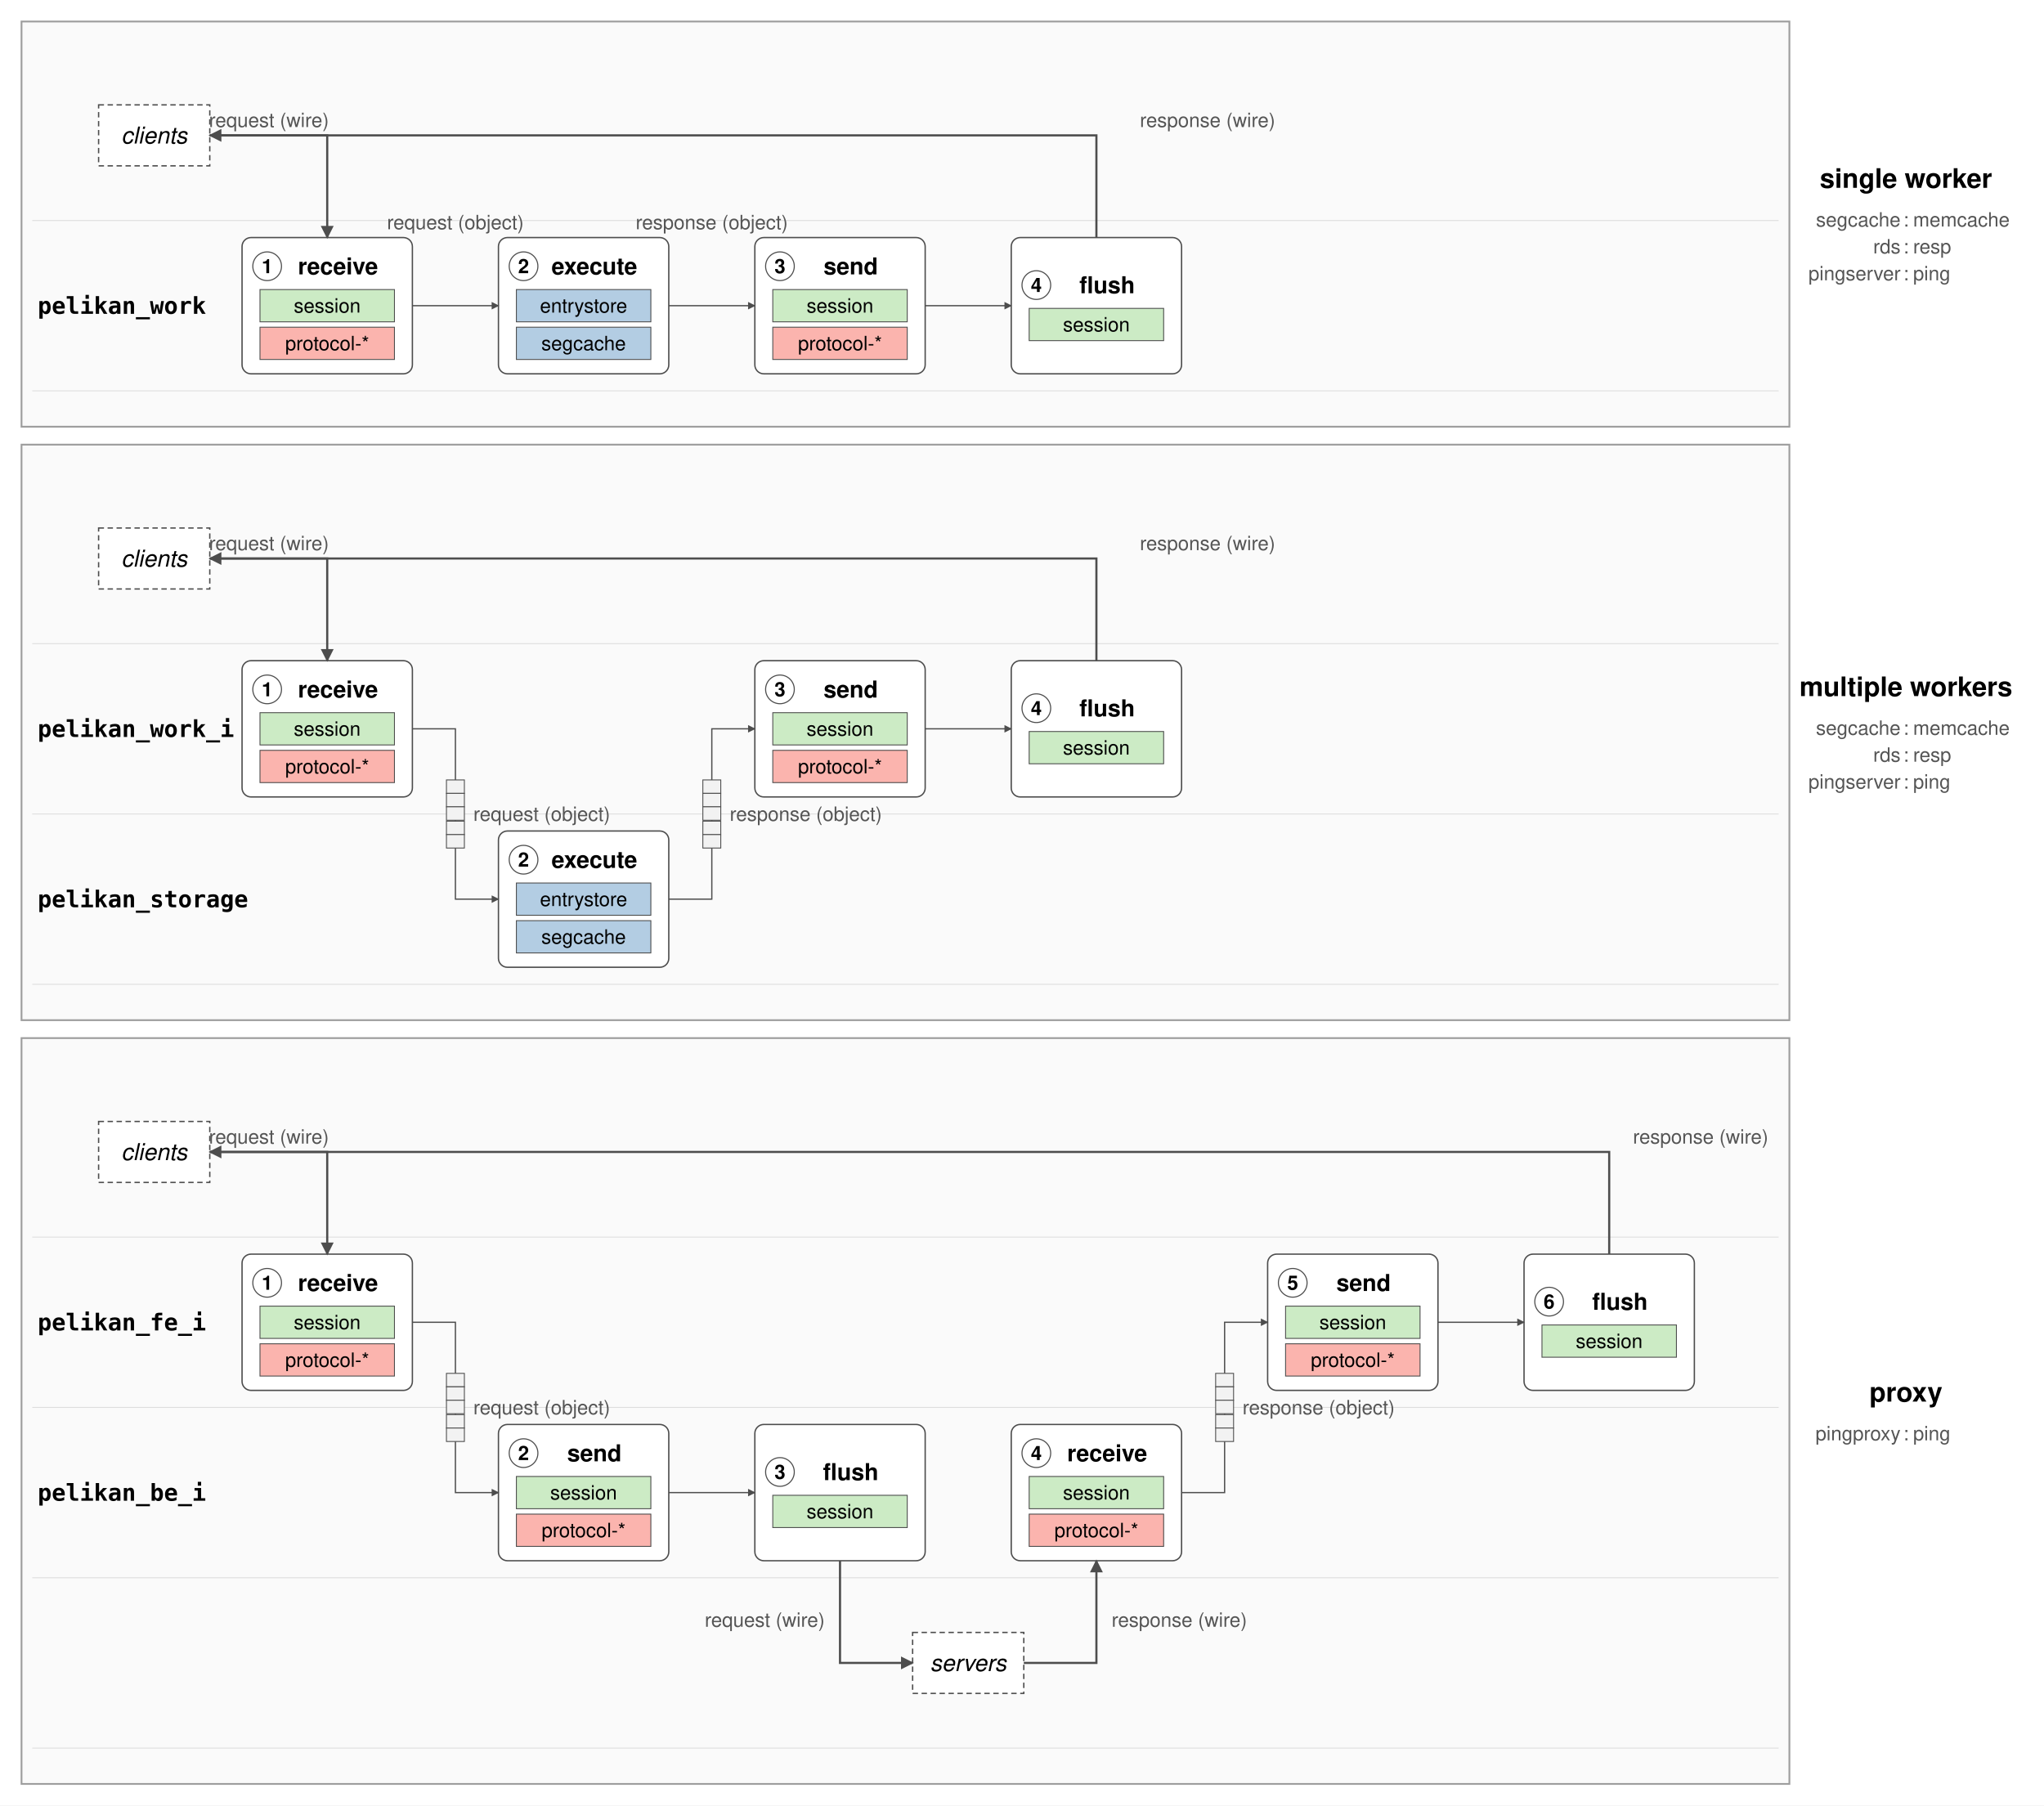
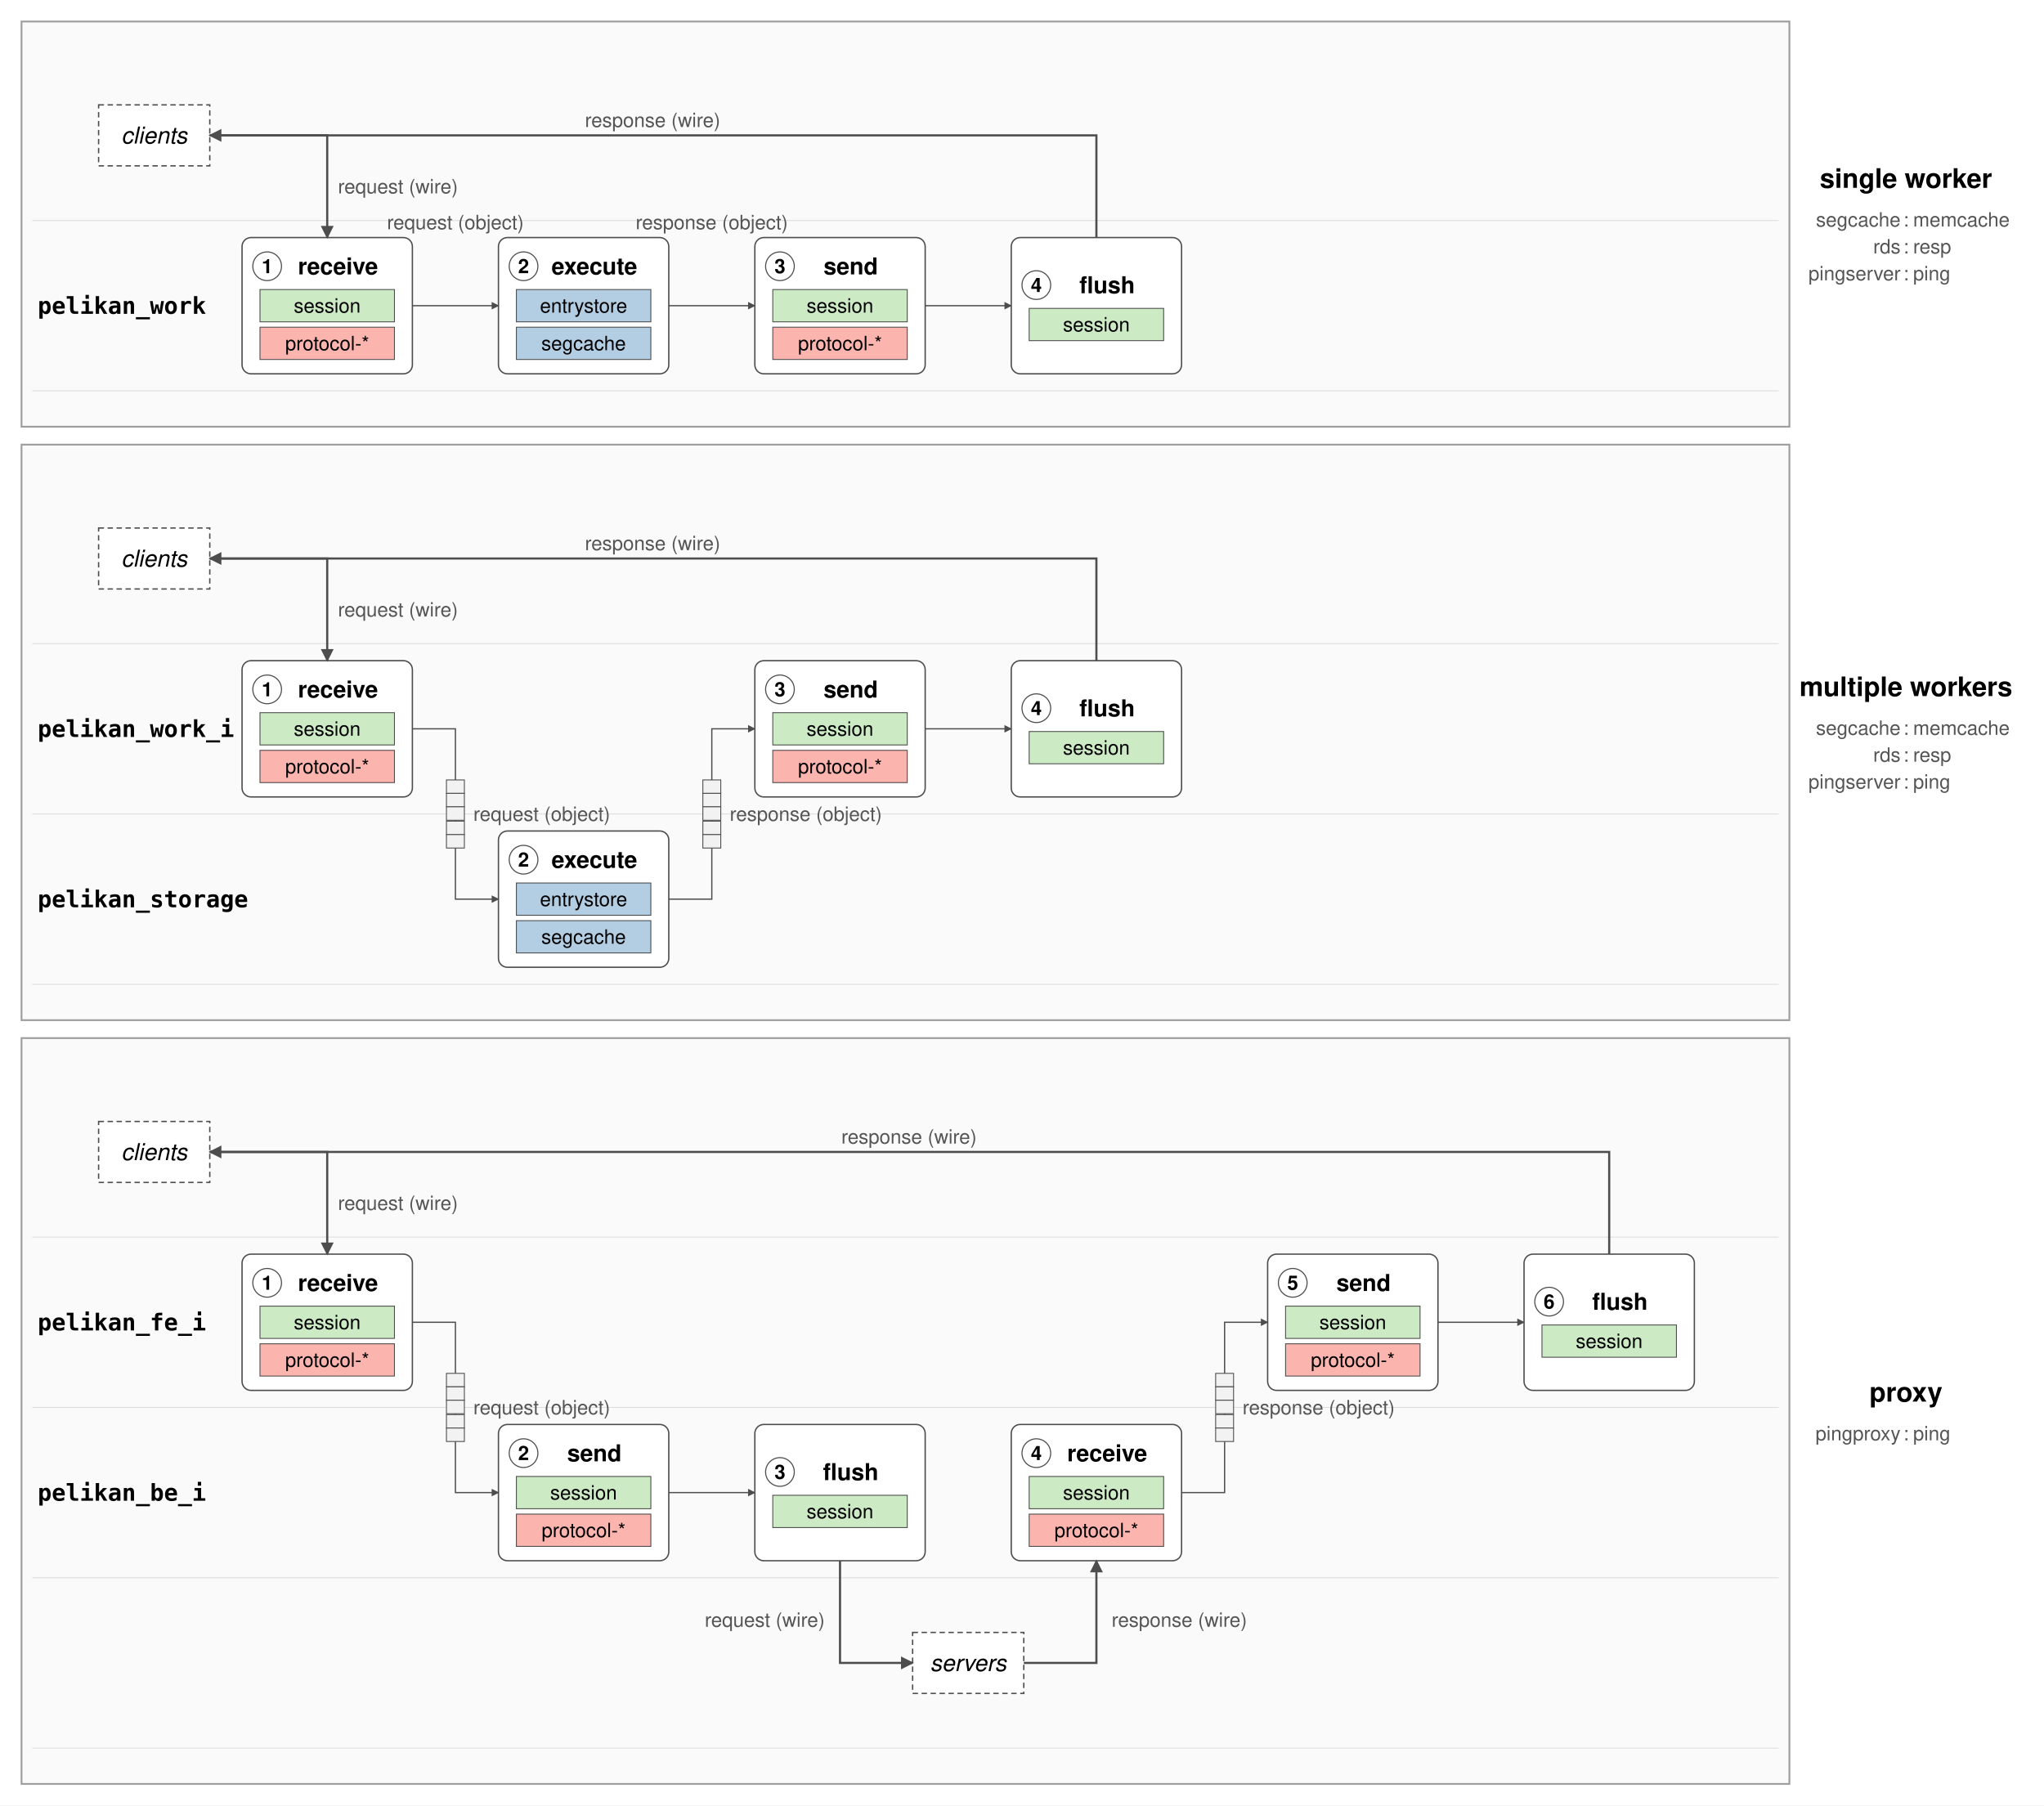
<svg xmlns="http://www.w3.org/2000/svg" width="2280" height="2014" viewBox="0 0 2280 2014">
  <rect width="100%" height="100%" fill="white" />
  <defs>
    <marker id="a" viewBox="0 0 10 10" refX="9" refY="5" markerWidth="6" markerHeight="6" orient="auto-start-reverse">
      <path d="M 0 0 L 10 5 L 0 10 z" fill="#4D4D4D" />
    </marker>
  </defs>
  <rect x="24" y="24" width="1972" height="452" fill="#FAFAFA" stroke="#9E9E9E" stroke-width="2" rx="0" />
  <text x="2126" y="199" dy="0.35em" font-family="Helvetica, Arial, sans-serif" font-size="30" font-weight="bold" fill="#000" text-anchor="middle">single worker</text>
  <text x="2120" y="245" dy="0.35em" font-family="Helvetica, Arial, sans-serif" font-size="22" font-weight="normal" fill="#555" text-anchor="end">segcache</text>
  <text x="2126" y="245" dy="0.35em" font-family="Helvetica, Arial, sans-serif" font-size="22" font-weight="normal" fill="#555" text-anchor="middle">:</text>
  <text x="2134" y="245" dy="0.35em" font-family="Helvetica, Arial, sans-serif" font-size="22" font-weight="normal" fill="#555" text-anchor="start">memcache</text>
  <text x="2120" y="275" dy="0.35em" font-family="Helvetica, Arial, sans-serif" font-size="22" font-weight="normal" fill="#555" text-anchor="end">rds</text>
  <text x="2126" y="275" dy="0.35em" font-family="Helvetica, Arial, sans-serif" font-size="22" font-weight="normal" fill="#555" text-anchor="middle">:</text>
  <text x="2134" y="275" dy="0.35em" font-family="Helvetica, Arial, sans-serif" font-size="22" font-weight="normal" fill="#555" text-anchor="start">resp</text>
  <text x="2120" y="305" dy="0.35em" font-family="Helvetica, Arial, sans-serif" font-size="22" font-weight="normal" fill="#555" text-anchor="end">pingserver</text>
  <text x="2126" y="305" dy="0.35em" font-family="Helvetica, Arial, sans-serif" font-size="22" font-weight="normal" fill="#555" text-anchor="middle">:</text>
  <text x="2134" y="305" dy="0.35em" font-family="Helvetica, Arial, sans-serif" font-size="22" font-weight="normal" fill="#555" text-anchor="start">ping</text>
  <line x1="36" y1="246" x2="1984" y2="246" stroke="#DDDDDD" stroke-width="1" />
  <text x="42" y="341" dy="0.35em" font-family="SFMono-Regular, Menlo, Consolas, monospace" font-size="26" font-weight="bold" fill="#000" text-anchor="start">pelikan_work</text>
  <line x1="36" y1="436" x2="1984" y2="436" stroke="#DDDDDD" stroke-width="1" />
  <rect x="110" y="117" width="124" height="68" fill="#FFFFFF" stroke="#4D4D4D" stroke-width="1.5" rx="0" stroke-dasharray="6,4" />
  <text x="172" y="151" dy="0.35em" font-family="Helvetica, Arial, sans-serif" font-size="26" font-weight="normal" fill="#000" font-style="italic" text-anchor="middle">clients</text>
  <rect x="270" y="265" width="190" height="152" fill="#FFFFFF" stroke="#4D4D4D" stroke-width="1.5" rx="10" />
  <circle cx="298" cy="297" r="16" fill="none" stroke="#4D4D4D" stroke-width="1.2" />
  <text x="298" y="297" dy="0.35em" font-family="Helvetica, Arial, sans-serif" font-size="22" font-weight="bold" fill="#000" text-anchor="middle">1</text>
  <text x="377" y="297" dy="0.35em" font-family="Helvetica, Arial, sans-serif" font-size="26" font-weight="bold" fill="#000" text-anchor="middle">receive</text>
  <rect x="290" y="323" width="150" height="36" fill="#CCEBC5" stroke="#4D4D4D" stroke-width="1" rx="0" />
  <text x="365" y="341" dy="0.35em" font-family="Helvetica, Arial, sans-serif" font-size="22" font-weight="normal" fill="#000" text-anchor="middle">session</text>
  <rect x="290" y="365" width="150" height="36" fill="#FBB4AE" stroke="#4D4D4D" stroke-width="1" rx="0" />
  <text x="365" y="383" dy="0.35em" font-family="Helvetica, Arial, sans-serif" font-size="22" font-weight="normal" fill="#000" text-anchor="middle">protocol-*</text>
  <rect x="556" y="265" width="190" height="152" fill="#FFFFFF" stroke="#4D4D4D" stroke-width="1.5" rx="10" />
  <circle cx="584" cy="297" r="16" fill="none" stroke="#4D4D4D" stroke-width="1.2" />
  <text x="584" y="297" dy="0.35em" font-family="Helvetica, Arial, sans-serif" font-size="22" font-weight="bold" fill="#000" text-anchor="middle">2</text>
  <text x="663" y="297" dy="0.35em" font-family="Helvetica, Arial, sans-serif" font-size="26" font-weight="bold" fill="#000" text-anchor="middle">execute</text>
  <rect x="576" y="323" width="150" height="36" fill="#B3CDE3" stroke="#4D4D4D" stroke-width="1" rx="0" />
  <text x="651" y="341" dy="0.35em" font-family="Helvetica, Arial, sans-serif" font-size="22" font-weight="normal" fill="#000" text-anchor="middle">entrystore</text>
  <rect x="576" y="365" width="150" height="36" fill="#B3CDE3" stroke="#4D4D4D" stroke-width="1" rx="0" />
  <text x="651" y="383" dy="0.35em" font-family="Helvetica, Arial, sans-serif" font-size="22" font-weight="normal" fill="#000" text-anchor="middle">segcache</text>
  <rect x="842" y="265" width="190" height="152" fill="#FFFFFF" stroke="#4D4D4D" stroke-width="1.5" rx="10" />
  <circle cx="870" cy="297" r="16" fill="none" stroke="#4D4D4D" stroke-width="1.2" />
  <text x="870" y="297" dy="0.35em" font-family="Helvetica, Arial, sans-serif" font-size="22" font-weight="bold" fill="#000" text-anchor="middle">3</text>
  <text x="949" y="297" dy="0.35em" font-family="Helvetica, Arial, sans-serif" font-size="26" font-weight="bold" fill="#000" text-anchor="middle">send</text>
  <rect x="862" y="323" width="150" height="36" fill="#CCEBC5" stroke="#4D4D4D" stroke-width="1" rx="0" />
  <text x="937" y="341" dy="0.35em" font-family="Helvetica, Arial, sans-serif" font-size="22" font-weight="normal" fill="#000" text-anchor="middle">session</text>
  <rect x="862" y="365" width="150" height="36" fill="#FBB4AE" stroke="#4D4D4D" stroke-width="1" rx="0" />
  <text x="937" y="383" dy="0.35em" font-family="Helvetica, Arial, sans-serif" font-size="22" font-weight="normal" fill="#000" text-anchor="middle">protocol-*</text>
  <rect x="1128" y="265" width="190" height="152" fill="#FFFFFF" stroke="#4D4D4D" stroke-width="1.5" rx="10" />
  <circle cx="1156" cy="318" r="16" fill="none" stroke="#4D4D4D" stroke-width="1.2" />
  <text x="1156" y="318" dy="0.35em" font-family="Helvetica, Arial, sans-serif" font-size="22" font-weight="bold" fill="#000" text-anchor="middle">4</text>
  <text x="1235" y="318" dy="0.35em" font-family="Helvetica, Arial, sans-serif" font-size="26" font-weight="bold" fill="#000" text-anchor="middle">flush</text>
  <rect x="1148" y="344" width="150" height="36" fill="#CCEBC5" stroke="#4D4D4D" stroke-width="1" rx="0" />
  <text x="1223" y="362" dy="0.35em" font-family="Helvetica, Arial, sans-serif" font-size="22" font-weight="normal" fill="#000" text-anchor="middle">session</text>
  <path d="M 234 151 L 365 151 L 365 265" fill="none" stroke="#4D4D4D" stroke-width="2.4" marker-end="url(#a)" />
-   <text x="300" y="134" dy="0.35em" font-family="Helvetica, Arial, sans-serif" font-size="22" font-weight="normal" fill="#555" text-anchor="middle">request (wire)</text>
+   <text x="377" y="208" dy="0.35em" font-family="Helvetica, Arial, sans-serif" font-size="22" font-weight="normal" fill="#555" text-anchor="start">request (wire)</text>
  <path d="M 460 341 L 556 341" fill="none" stroke="#4D4D4D" stroke-width="1.4" marker-end="url(#a)" />
  <path d="M 746 341 L 842 341" fill="none" stroke="#4D4D4D" stroke-width="1.4" marker-end="url(#a)" />
  <path d="M 1032 341 L 1128 341" fill="none" stroke="#4D4D4D" stroke-width="1.4" marker-end="url(#a)" />
  <text x="508" y="248" dy="0.35em" font-family="Helvetica, Arial, sans-serif" font-size="22" font-weight="normal" fill="#555" text-anchor="middle">request (object)</text>
  <text x="794" y="248" dy="0.35em" font-family="Helvetica, Arial, sans-serif" font-size="22" font-weight="normal" fill="#555" text-anchor="middle">response (object)</text>
  <path d="M 1223 265 L 1223 151 L 234 151" fill="none" stroke="#4D4D4D" stroke-width="2.4" marker-end="url(#a)" />
-   <text x="1347" y="134" dy="0.35em" font-family="Helvetica, Arial, sans-serif" font-size="22" font-weight="normal" fill="#555" text-anchor="middle">response (wire)</text>
+   <text x="728" y="134" dy="0.35em" font-family="Helvetica, Arial, sans-serif" font-size="22" font-weight="normal" fill="#555" text-anchor="middle">response (wire)</text>
  <rect x="24" y="496" width="1972" height="642" fill="#FAFAFA" stroke="#9E9E9E" stroke-width="2" rx="0" />
  <text x="2126" y="766" dy="0.35em" font-family="Helvetica, Arial, sans-serif" font-size="30" font-weight="bold" fill="#000" text-anchor="middle">multiple workers</text>
  <text x="2120" y="812" dy="0.35em" font-family="Helvetica, Arial, sans-serif" font-size="22" font-weight="normal" fill="#555" text-anchor="end">segcache</text>
  <text x="2126" y="812" dy="0.35em" font-family="Helvetica, Arial, sans-serif" font-size="22" font-weight="normal" fill="#555" text-anchor="middle">:</text>
  <text x="2134" y="812" dy="0.35em" font-family="Helvetica, Arial, sans-serif" font-size="22" font-weight="normal" fill="#555" text-anchor="start">memcache</text>
  <text x="2120" y="842" dy="0.35em" font-family="Helvetica, Arial, sans-serif" font-size="22" font-weight="normal" fill="#555" text-anchor="end">rds</text>
  <text x="2126" y="842" dy="0.35em" font-family="Helvetica, Arial, sans-serif" font-size="22" font-weight="normal" fill="#555" text-anchor="middle">:</text>
  <text x="2134" y="842" dy="0.35em" font-family="Helvetica, Arial, sans-serif" font-size="22" font-weight="normal" fill="#555" text-anchor="start">resp</text>
  <text x="2120" y="872" dy="0.35em" font-family="Helvetica, Arial, sans-serif" font-size="22" font-weight="normal" fill="#555" text-anchor="end">pingserver</text>
  <text x="2126" y="872" dy="0.35em" font-family="Helvetica, Arial, sans-serif" font-size="22" font-weight="normal" fill="#555" text-anchor="middle">:</text>
  <text x="2134" y="872" dy="0.35em" font-family="Helvetica, Arial, sans-serif" font-size="22" font-weight="normal" fill="#555" text-anchor="start">ping</text>
  <line x1="36" y1="718" x2="1984" y2="718" stroke="#DDDDDD" stroke-width="1" />
  <text x="42" y="813" dy="0.35em" font-family="SFMono-Regular, Menlo, Consolas, monospace" font-size="26" font-weight="bold" fill="#000" text-anchor="start">pelikan_work_i</text>
  <line x1="36" y1="908" x2="1984" y2="908" stroke="#DDDDDD" stroke-width="1" />
  <text x="42" y="1003" dy="0.35em" font-family="SFMono-Regular, Menlo, Consolas, monospace" font-size="26" font-weight="bold" fill="#000" text-anchor="start">pelikan_storage</text>
  <line x1="36" y1="1098" x2="1984" y2="1098" stroke="#DDDDDD" stroke-width="1" />
  <rect x="110" y="589" width="124" height="68" fill="#FFFFFF" stroke="#4D4D4D" stroke-width="1.5" rx="0" stroke-dasharray="6,4" />
  <text x="172" y="623" dy="0.35em" font-family="Helvetica, Arial, sans-serif" font-size="26" font-weight="normal" fill="#000" font-style="italic" text-anchor="middle">clients</text>
  <rect x="270" y="737" width="190" height="152" fill="#FFFFFF" stroke="#4D4D4D" stroke-width="1.5" rx="10" />
  <circle cx="298" cy="769" r="16" fill="none" stroke="#4D4D4D" stroke-width="1.2" />
  <text x="298" y="769" dy="0.35em" font-family="Helvetica, Arial, sans-serif" font-size="22" font-weight="bold" fill="#000" text-anchor="middle">1</text>
  <text x="377" y="769" dy="0.35em" font-family="Helvetica, Arial, sans-serif" font-size="26" font-weight="bold" fill="#000" text-anchor="middle">receive</text>
  <rect x="290" y="795" width="150" height="36" fill="#CCEBC5" stroke="#4D4D4D" stroke-width="1" rx="0" />
  <text x="365" y="813" dy="0.35em" font-family="Helvetica, Arial, sans-serif" font-size="22" font-weight="normal" fill="#000" text-anchor="middle">session</text>
  <rect x="290" y="837" width="150" height="36" fill="#FBB4AE" stroke="#4D4D4D" stroke-width="1" rx="0" />
  <text x="365" y="855" dy="0.35em" font-family="Helvetica, Arial, sans-serif" font-size="22" font-weight="normal" fill="#000" text-anchor="middle">protocol-*</text>
  <rect x="556" y="927" width="190" height="152" fill="#FFFFFF" stroke="#4D4D4D" stroke-width="1.5" rx="10" />
  <circle cx="584" cy="959" r="16" fill="none" stroke="#4D4D4D" stroke-width="1.2" />
  <text x="584" y="959" dy="0.35em" font-family="Helvetica, Arial, sans-serif" font-size="22" font-weight="bold" fill="#000" text-anchor="middle">2</text>
  <text x="663" y="959" dy="0.35em" font-family="Helvetica, Arial, sans-serif" font-size="26" font-weight="bold" fill="#000" text-anchor="middle">execute</text>
  <rect x="576" y="985" width="150" height="36" fill="#B3CDE3" stroke="#4D4D4D" stroke-width="1" rx="0" />
  <text x="651" y="1003" dy="0.35em" font-family="Helvetica, Arial, sans-serif" font-size="22" font-weight="normal" fill="#000" text-anchor="middle">entrystore</text>
  <rect x="576" y="1027" width="150" height="36" fill="#B3CDE3" stroke="#4D4D4D" stroke-width="1" rx="0" />
  <text x="651" y="1045" dy="0.35em" font-family="Helvetica, Arial, sans-serif" font-size="22" font-weight="normal" fill="#000" text-anchor="middle">segcache</text>
  <rect x="842" y="737" width="190" height="152" fill="#FFFFFF" stroke="#4D4D4D" stroke-width="1.5" rx="10" />
  <circle cx="870" cy="769" r="16" fill="none" stroke="#4D4D4D" stroke-width="1.2" />
  <text x="870" y="769" dy="0.35em" font-family="Helvetica, Arial, sans-serif" font-size="22" font-weight="bold" fill="#000" text-anchor="middle">3</text>
  <text x="949" y="769" dy="0.35em" font-family="Helvetica, Arial, sans-serif" font-size="26" font-weight="bold" fill="#000" text-anchor="middle">send</text>
  <rect x="862" y="795" width="150" height="36" fill="#CCEBC5" stroke="#4D4D4D" stroke-width="1" rx="0" />
  <text x="937" y="813" dy="0.35em" font-family="Helvetica, Arial, sans-serif" font-size="22" font-weight="normal" fill="#000" text-anchor="middle">session</text>
  <rect x="862" y="837" width="150" height="36" fill="#FBB4AE" stroke="#4D4D4D" stroke-width="1" rx="0" />
  <text x="937" y="855" dy="0.35em" font-family="Helvetica, Arial, sans-serif" font-size="22" font-weight="normal" fill="#000" text-anchor="middle">protocol-*</text>
  <rect x="1128" y="737" width="190" height="152" fill="#FFFFFF" stroke="#4D4D4D" stroke-width="1.5" rx="10" />
  <circle cx="1156" cy="790" r="16" fill="none" stroke="#4D4D4D" stroke-width="1.2" />
  <text x="1156" y="790" dy="0.35em" font-family="Helvetica, Arial, sans-serif" font-size="22" font-weight="bold" fill="#000" text-anchor="middle">4</text>
  <text x="1235" y="790" dy="0.35em" font-family="Helvetica, Arial, sans-serif" font-size="26" font-weight="bold" fill="#000" text-anchor="middle">flush</text>
  <rect x="1148" y="816" width="150" height="36" fill="#CCEBC5" stroke="#4D4D4D" stroke-width="1" rx="0" />
  <text x="1223" y="834" dy="0.35em" font-family="Helvetica, Arial, sans-serif" font-size="22" font-weight="normal" fill="#000" text-anchor="middle">session</text>
  <path d="M 234 623 L 365 623 L 365 737" fill="none" stroke="#4D4D4D" stroke-width="2.4" marker-end="url(#a)" />
-   <text x="300" y="606" dy="0.35em" font-family="Helvetica, Arial, sans-serif" font-size="22" font-weight="normal" fill="#555" text-anchor="middle">request (wire)</text>
+   <text x="377" y="680" dy="0.35em" font-family="Helvetica, Arial, sans-serif" font-size="22" font-weight="normal" fill="#555" text-anchor="start">request (wire)</text>
  <path d="M 460 813 L 508 813 L 508 1003 L 556 1003" fill="none" stroke="#4D4D4D" stroke-width="1.4" marker-end="url(#a)" />
  <rect x="498" y="870" width="20" height="15" fill="#F2F2F2" stroke="#4D4D4D" stroke-width="1" rx="0" />
  <rect x="498" y="885" width="20" height="15" fill="#F2F2F2" stroke="#4D4D4D" stroke-width="1" rx="0" />
  <rect x="498" y="900" width="20" height="15" fill="#F2F2F2" stroke="#4D4D4D" stroke-width="1" rx="0" />
  <rect x="498" y="916" width="20" height="15" fill="#F2F2F2" stroke="#4D4D4D" stroke-width="1" rx="0" />
  <rect x="498" y="931" width="20" height="15" fill="#F2F2F2" stroke="#4D4D4D" stroke-width="1" rx="0" />
  <text x="528" y="908" dy="0.35em" font-family="Helvetica, Arial, sans-serif" font-size="22" font-weight="normal" fill="#555" text-anchor="start">request (object)</text>
  <path d="M 746 1003 L 794 1003 L 794 813 L 842 813" fill="none" stroke="#4D4D4D" stroke-width="1.4" marker-end="url(#a)" />
  <rect x="784" y="870" width="20" height="15" fill="#F2F2F2" stroke="#4D4D4D" stroke-width="1" rx="0" />
  <rect x="784" y="885" width="20" height="15" fill="#F2F2F2" stroke="#4D4D4D" stroke-width="1" rx="0" />
  <rect x="784" y="900" width="20" height="15" fill="#F2F2F2" stroke="#4D4D4D" stroke-width="1" rx="0" />
  <rect x="784" y="916" width="20" height="15" fill="#F2F2F2" stroke="#4D4D4D" stroke-width="1" rx="0" />
  <rect x="784" y="931" width="20" height="15" fill="#F2F2F2" stroke="#4D4D4D" stroke-width="1" rx="0" />
  <text x="814" y="908" dy="0.35em" font-family="Helvetica, Arial, sans-serif" font-size="22" font-weight="normal" fill="#555" text-anchor="start">response (object)</text>
  <path d="M 1032 813 L 1128 813" fill="none" stroke="#4D4D4D" stroke-width="1.4" marker-end="url(#a)" />
  <path d="M 1223 737 L 1223 623 L 234 623" fill="none" stroke="#4D4D4D" stroke-width="2.4" marker-end="url(#a)" />
-   <text x="1347" y="606" dy="0.35em" font-family="Helvetica, Arial, sans-serif" font-size="22" font-weight="normal" fill="#555" text-anchor="middle">response (wire)</text>
+   <text x="728" y="606" dy="0.35em" font-family="Helvetica, Arial, sans-serif" font-size="22" font-weight="normal" fill="#555" text-anchor="middle">response (wire)</text>
  <rect x="24" y="1158" width="1972" height="832" fill="#FAFAFA" stroke="#9E9E9E" stroke-width="2" rx="0" />
  <text x="2126" y="1553" dy="0.35em" font-family="Helvetica, Arial, sans-serif" font-size="30" font-weight="bold" fill="#000" text-anchor="middle">proxy</text>
  <text x="2120" y="1599" dy="0.35em" font-family="Helvetica, Arial, sans-serif" font-size="22" font-weight="normal" fill="#555" text-anchor="end">pingproxy</text>
  <text x="2126" y="1599" dy="0.35em" font-family="Helvetica, Arial, sans-serif" font-size="22" font-weight="normal" fill="#555" text-anchor="middle">:</text>
  <text x="2134" y="1599" dy="0.35em" font-family="Helvetica, Arial, sans-serif" font-size="22" font-weight="normal" fill="#555" text-anchor="start">ping</text>
  <line x1="36" y1="1380" x2="1984" y2="1380" stroke="#DDDDDD" stroke-width="1" />
  <text x="42" y="1475" dy="0.35em" font-family="SFMono-Regular, Menlo, Consolas, monospace" font-size="26" font-weight="bold" fill="#000" text-anchor="start">pelikan_fe_i</text>
  <line x1="36" y1="1570" x2="1984" y2="1570" stroke="#DDDDDD" stroke-width="1" />
  <text x="42" y="1665" dy="0.35em" font-family="SFMono-Regular, Menlo, Consolas, monospace" font-size="26" font-weight="bold" fill="#000" text-anchor="start">pelikan_be_i</text>
  <line x1="36" y1="1760" x2="1984" y2="1760" stroke="#DDDDDD" stroke-width="1" />
  <line x1="36" y1="1950" x2="1984" y2="1950" stroke="#DDDDDD" stroke-width="1" />
  <rect x="110" y="1251" width="124" height="68" fill="#FFFFFF" stroke="#4D4D4D" stroke-width="1.5" rx="0" stroke-dasharray="6,4" />
  <text x="172" y="1285" dy="0.35em" font-family="Helvetica, Arial, sans-serif" font-size="26" font-weight="normal" fill="#000" font-style="italic" text-anchor="middle">clients</text>
  <rect x="270" y="1399" width="190" height="152" fill="#FFFFFF" stroke="#4D4D4D" stroke-width="1.5" rx="10" />
  <circle cx="298" cy="1431" r="16" fill="none" stroke="#4D4D4D" stroke-width="1.2" />
  <text x="298" y="1431" dy="0.35em" font-family="Helvetica, Arial, sans-serif" font-size="22" font-weight="bold" fill="#000" text-anchor="middle">1</text>
  <text x="377" y="1431" dy="0.35em" font-family="Helvetica, Arial, sans-serif" font-size="26" font-weight="bold" fill="#000" text-anchor="middle">receive</text>
  <rect x="290" y="1457" width="150" height="36" fill="#CCEBC5" stroke="#4D4D4D" stroke-width="1" rx="0" />
  <text x="365" y="1475" dy="0.35em" font-family="Helvetica, Arial, sans-serif" font-size="22" font-weight="normal" fill="#000" text-anchor="middle">session</text>
  <rect x="290" y="1499" width="150" height="36" fill="#FBB4AE" stroke="#4D4D4D" stroke-width="1" rx="0" />
  <text x="365" y="1517" dy="0.35em" font-family="Helvetica, Arial, sans-serif" font-size="22" font-weight="normal" fill="#000" text-anchor="middle">protocol-*</text>
  <rect x="556" y="1589" width="190" height="152" fill="#FFFFFF" stroke="#4D4D4D" stroke-width="1.5" rx="10" />
  <circle cx="584" cy="1621" r="16" fill="none" stroke="#4D4D4D" stroke-width="1.2" />
  <text x="584" y="1621" dy="0.35em" font-family="Helvetica, Arial, sans-serif" font-size="22" font-weight="bold" fill="#000" text-anchor="middle">2</text>
  <text x="663" y="1621" dy="0.35em" font-family="Helvetica, Arial, sans-serif" font-size="26" font-weight="bold" fill="#000" text-anchor="middle">send</text>
  <rect x="576" y="1647" width="150" height="36" fill="#CCEBC5" stroke="#4D4D4D" stroke-width="1" rx="0" />
  <text x="651" y="1665" dy="0.35em" font-family="Helvetica, Arial, sans-serif" font-size="22" font-weight="normal" fill="#000" text-anchor="middle">session</text>
  <rect x="576" y="1689" width="150" height="36" fill="#FBB4AE" stroke="#4D4D4D" stroke-width="1" rx="0" />
  <text x="651" y="1707" dy="0.35em" font-family="Helvetica, Arial, sans-serif" font-size="22" font-weight="normal" fill="#000" text-anchor="middle">protocol-*</text>
  <rect x="842" y="1589" width="190" height="152" fill="#FFFFFF" stroke="#4D4D4D" stroke-width="1.5" rx="10" />
  <circle cx="870" cy="1642" r="16" fill="none" stroke="#4D4D4D" stroke-width="1.2" />
  <text x="870" y="1642" dy="0.35em" font-family="Helvetica, Arial, sans-serif" font-size="22" font-weight="bold" fill="#000" text-anchor="middle">3</text>
  <text x="949" y="1642" dy="0.35em" font-family="Helvetica, Arial, sans-serif" font-size="26" font-weight="bold" fill="#000" text-anchor="middle">flush</text>
  <rect x="862" y="1668" width="150" height="36" fill="#CCEBC5" stroke="#4D4D4D" stroke-width="1" rx="0" />
  <text x="937" y="1686" dy="0.35em" font-family="Helvetica, Arial, sans-serif" font-size="22" font-weight="normal" fill="#000" text-anchor="middle">session</text>
  <rect x="1128" y="1589" width="190" height="152" fill="#FFFFFF" stroke="#4D4D4D" stroke-width="1.5" rx="10" />
  <circle cx="1156" cy="1621" r="16" fill="none" stroke="#4D4D4D" stroke-width="1.2" />
  <text x="1156" y="1621" dy="0.35em" font-family="Helvetica, Arial, sans-serif" font-size="22" font-weight="bold" fill="#000" text-anchor="middle">4</text>
  <text x="1235" y="1621" dy="0.35em" font-family="Helvetica, Arial, sans-serif" font-size="26" font-weight="bold" fill="#000" text-anchor="middle">receive</text>
  <rect x="1148" y="1647" width="150" height="36" fill="#CCEBC5" stroke="#4D4D4D" stroke-width="1" rx="0" />
  <text x="1223" y="1665" dy="0.35em" font-family="Helvetica, Arial, sans-serif" font-size="22" font-weight="normal" fill="#000" text-anchor="middle">session</text>
  <rect x="1148" y="1689" width="150" height="36" fill="#FBB4AE" stroke="#4D4D4D" stroke-width="1" rx="0" />
  <text x="1223" y="1707" dy="0.35em" font-family="Helvetica, Arial, sans-serif" font-size="22" font-weight="normal" fill="#000" text-anchor="middle">protocol-*</text>
  <rect x="1414" y="1399" width="190" height="152" fill="#FFFFFF" stroke="#4D4D4D" stroke-width="1.5" rx="10" />
  <circle cx="1442" cy="1431" r="16" fill="none" stroke="#4D4D4D" stroke-width="1.2" />
  <text x="1442" y="1431" dy="0.35em" font-family="Helvetica, Arial, sans-serif" font-size="22" font-weight="bold" fill="#000" text-anchor="middle">5</text>
  <text x="1521" y="1431" dy="0.35em" font-family="Helvetica, Arial, sans-serif" font-size="26" font-weight="bold" fill="#000" text-anchor="middle">send</text>
  <rect x="1434" y="1457" width="150" height="36" fill="#CCEBC5" stroke="#4D4D4D" stroke-width="1" rx="0" />
  <text x="1509" y="1475" dy="0.35em" font-family="Helvetica, Arial, sans-serif" font-size="22" font-weight="normal" fill="#000" text-anchor="middle">session</text>
  <rect x="1434" y="1499" width="150" height="36" fill="#FBB4AE" stroke="#4D4D4D" stroke-width="1" rx="0" />
  <text x="1509" y="1517" dy="0.35em" font-family="Helvetica, Arial, sans-serif" font-size="22" font-weight="normal" fill="#000" text-anchor="middle">protocol-*</text>
  <rect x="1700" y="1399" width="190" height="152" fill="#FFFFFF" stroke="#4D4D4D" stroke-width="1.5" rx="10" />
  <circle cx="1728" cy="1452" r="16" fill="none" stroke="#4D4D4D" stroke-width="1.2" />
  <text x="1728" y="1452" dy="0.35em" font-family="Helvetica, Arial, sans-serif" font-size="22" font-weight="bold" fill="#000" text-anchor="middle">6</text>
  <text x="1807" y="1452" dy="0.35em" font-family="Helvetica, Arial, sans-serif" font-size="26" font-weight="bold" fill="#000" text-anchor="middle">flush</text>
  <rect x="1720" y="1478" width="150" height="36" fill="#CCEBC5" stroke="#4D4D4D" stroke-width="1" rx="0" />
  <text x="1795" y="1496" dy="0.35em" font-family="Helvetica, Arial, sans-serif" font-size="22" font-weight="normal" fill="#000" text-anchor="middle">session</text>
  <path d="M 234 1285 L 365 1285 L 365 1399" fill="none" stroke="#4D4D4D" stroke-width="2.4" marker-end="url(#a)" />
-   <text x="300" y="1268" dy="0.35em" font-family="Helvetica, Arial, sans-serif" font-size="22" font-weight="normal" fill="#555" text-anchor="middle">request (wire)</text>
+   <text x="377" y="1342" dy="0.35em" font-family="Helvetica, Arial, sans-serif" font-size="22" font-weight="normal" fill="#555" text-anchor="start">request (wire)</text>
  <path d="M 460 1475 L 508 1475 L 508 1665 L 556 1665" fill="none" stroke="#4D4D4D" stroke-width="1.4" marker-end="url(#a)" />
  <rect x="498" y="1532" width="20" height="15" fill="#F2F2F2" stroke="#4D4D4D" stroke-width="1" rx="0" />
  <rect x="498" y="1547" width="20" height="15" fill="#F2F2F2" stroke="#4D4D4D" stroke-width="1" rx="0" />
  <rect x="498" y="1562" width="20" height="15" fill="#F2F2F2" stroke="#4D4D4D" stroke-width="1" rx="0" />
  <rect x="498" y="1578" width="20" height="15" fill="#F2F2F2" stroke="#4D4D4D" stroke-width="1" rx="0" />
  <rect x="498" y="1593" width="20" height="15" fill="#F2F2F2" stroke="#4D4D4D" stroke-width="1" rx="0" />
  <text x="528" y="1570" dy="0.35em" font-family="Helvetica, Arial, sans-serif" font-size="22" font-weight="normal" fill="#555" text-anchor="start">request (object)</text>
  <path d="M 746 1665 L 842 1665" fill="none" stroke="#4D4D4D" stroke-width="1.4" marker-end="url(#a)" />
  <rect x="1018" y="1821" width="124" height="68" fill="#FFFFFF" stroke="#4D4D4D" stroke-width="1.5" rx="0" stroke-dasharray="6,4" />
  <text x="1080" y="1855" dy="0.35em" font-family="Helvetica, Arial, sans-serif" font-size="26" font-weight="normal" fill="#000" font-style="italic" text-anchor="middle">servers</text>
  <path d="M 937 1741 L 937 1855 L 1018 1855" fill="none" stroke="#4D4D4D" stroke-width="2.4" marker-end="url(#a)" />
  <text x="920" y="1807" dy="0.35em" font-family="Helvetica, Arial, sans-serif" font-size="22" font-weight="normal" fill="#555" text-anchor="end">request (wire)</text>
  <path d="M 1142 1855 L 1223 1855 L 1223 1741" fill="none" stroke="#4D4D4D" stroke-width="2.4" marker-end="url(#a)" />
  <text x="1240" y="1807" dy="0.35em" font-family="Helvetica, Arial, sans-serif" font-size="22" font-weight="normal" fill="#555" text-anchor="start">response (wire)</text>
  <path d="M 1318 1665 L 1366 1665 L 1366 1475 L 1414 1475" fill="none" stroke="#4D4D4D" stroke-width="1.4" marker-end="url(#a)" />
  <rect x="1356" y="1532" width="20" height="15" fill="#F2F2F2" stroke="#4D4D4D" stroke-width="1" rx="0" />
  <rect x="1356" y="1547" width="20" height="15" fill="#F2F2F2" stroke="#4D4D4D" stroke-width="1" rx="0" />
  <rect x="1356" y="1562" width="20" height="15" fill="#F2F2F2" stroke="#4D4D4D" stroke-width="1" rx="0" />
  <rect x="1356" y="1578" width="20" height="15" fill="#F2F2F2" stroke="#4D4D4D" stroke-width="1" rx="0" />
  <rect x="1356" y="1593" width="20" height="15" fill="#F2F2F2" stroke="#4D4D4D" stroke-width="1" rx="0" />
  <text x="1386" y="1570" dy="0.35em" font-family="Helvetica, Arial, sans-serif" font-size="22" font-weight="normal" fill="#555" text-anchor="start">response (object)</text>
  <path d="M 1604 1475 L 1700 1475" fill="none" stroke="#4D4D4D" stroke-width="1.4" marker-end="url(#a)" />
  <path d="M 1795 1399 L 1795 1285 L 234 1285" fill="none" stroke="#4D4D4D" stroke-width="2.4" marker-end="url(#a)" />
-   <text x="1897" y="1268" dy="0.35em" font-family="Helvetica, Arial, sans-serif" font-size="22" font-weight="normal" fill="#555" text-anchor="middle">response (wire)</text>
+   <text x="1014" y="1268" dy="0.35em" font-family="Helvetica, Arial, sans-serif" font-size="22" font-weight="normal" fill="#555" text-anchor="middle">response (wire)</text>
</svg>
